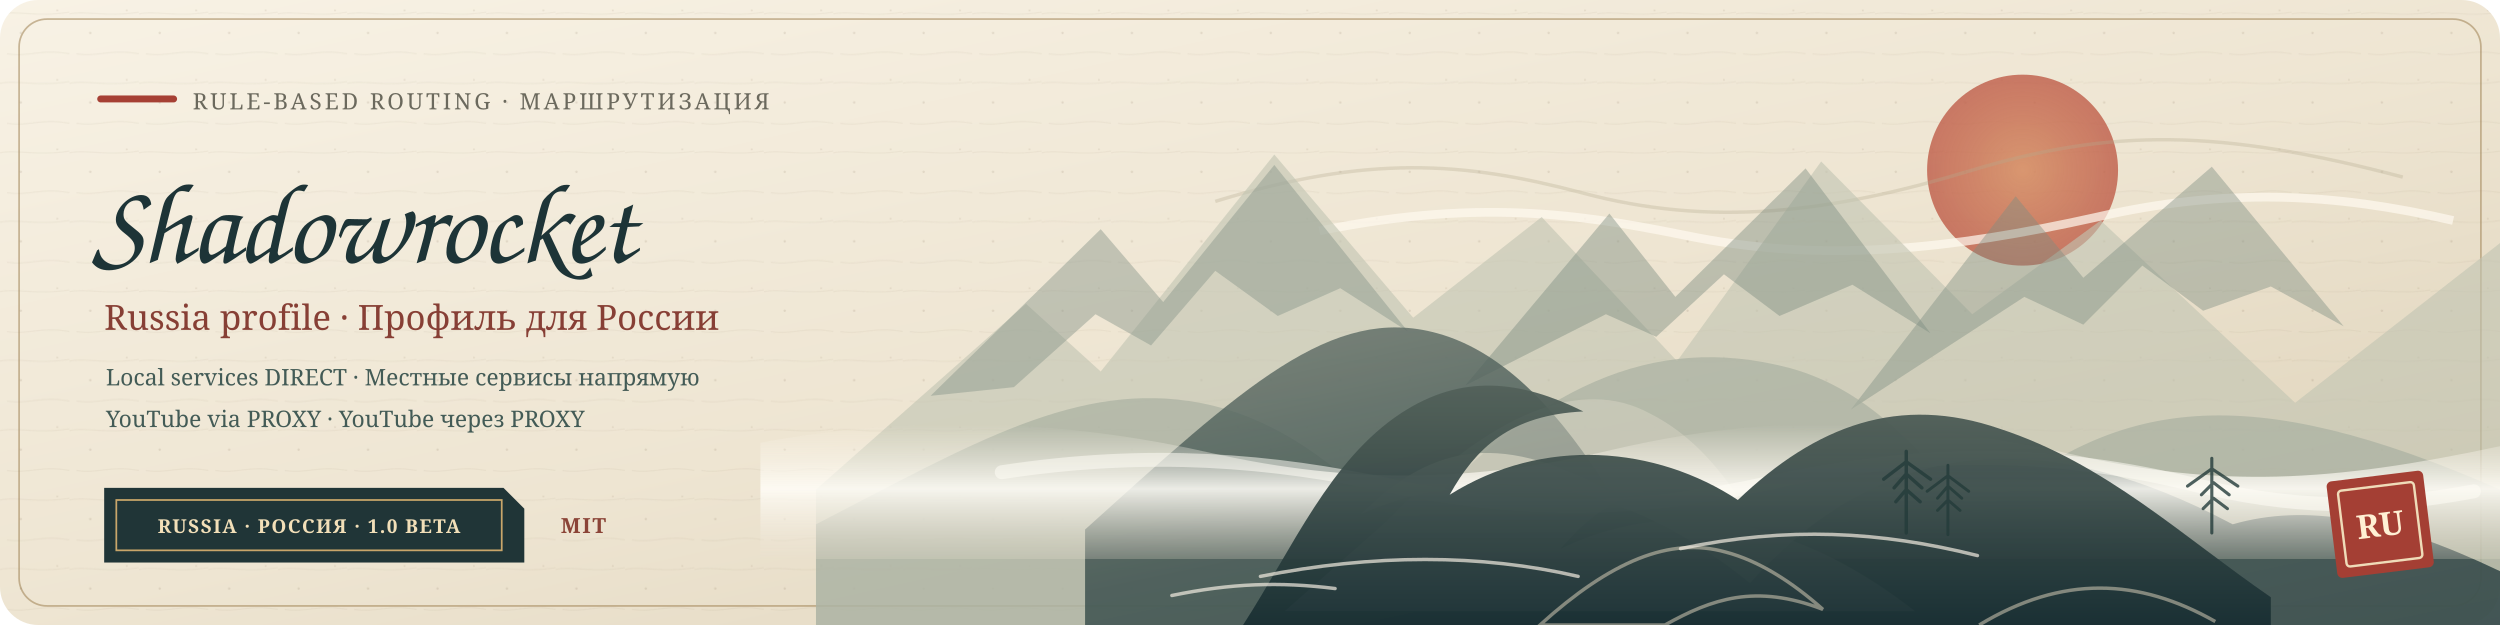
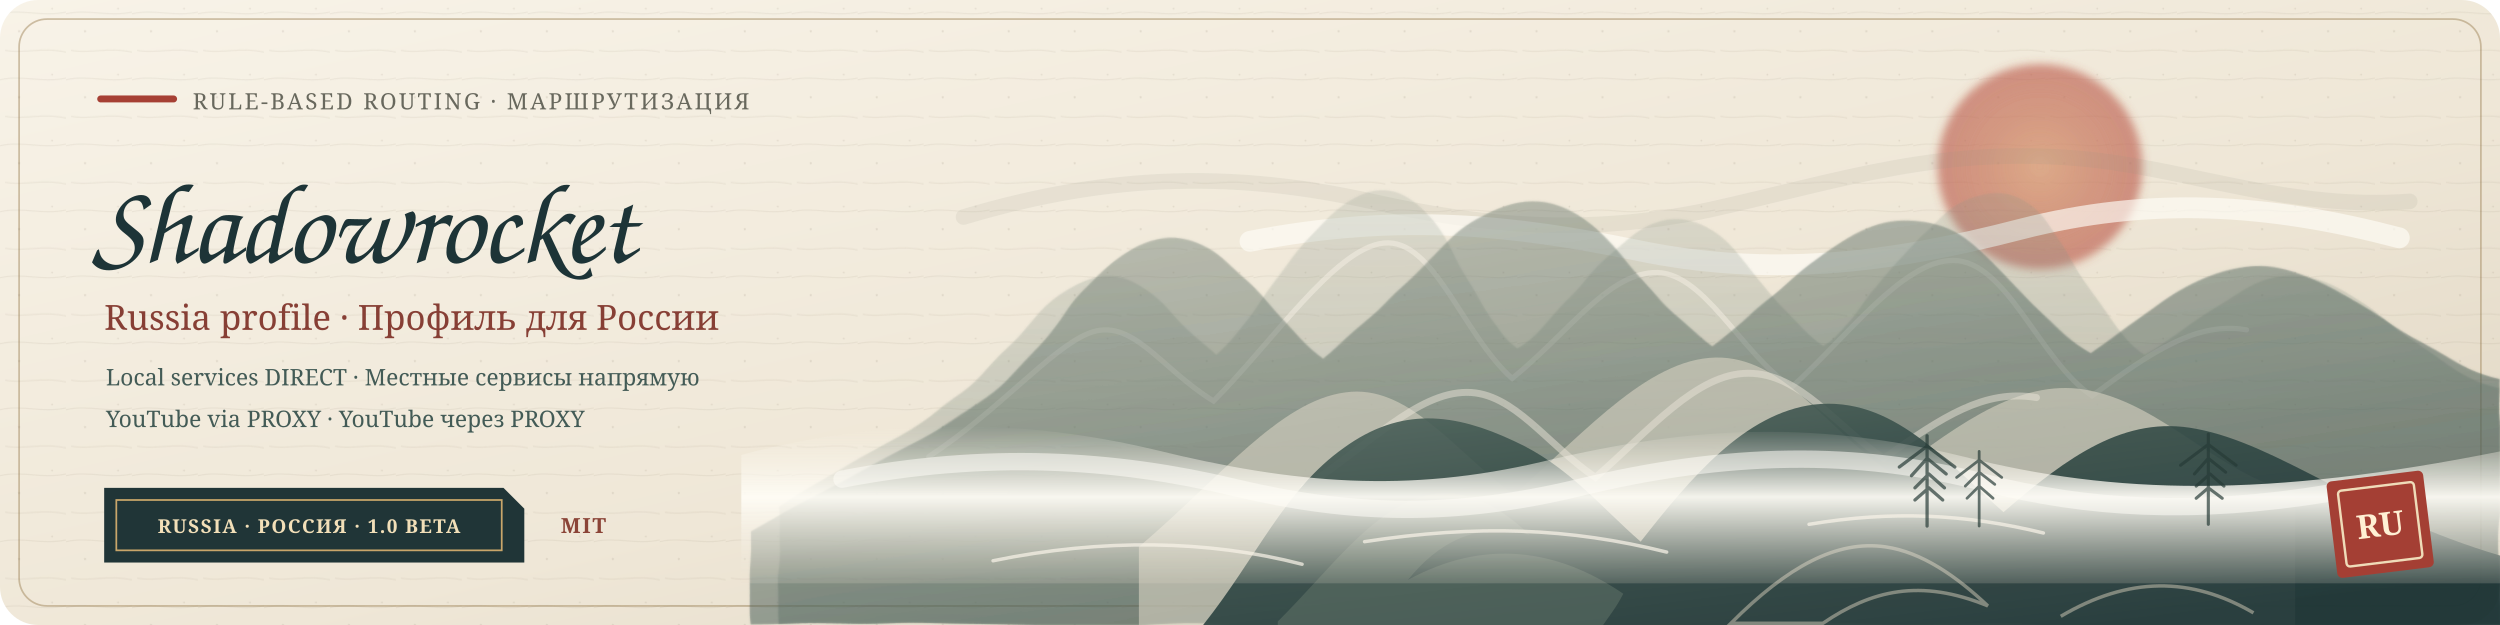
<svg xmlns="http://www.w3.org/2000/svg" width="1440" height="360" viewBox="0 0 1440 360" role="img" aria-labelledby="title desc">
  <defs>
-     <linearGradient id="paper" x1="0" y1="0" x2="0.9" y2="1">
-       <stop stop-color="#f8f2e5" />
-       <stop offset=".55" stop-color="#eee5d2" />
-       <stop offset="1" stop-color="#ddd1b8" />
+     <linearGradient id="paper" x1="0" y1="0" x2=".95" y2="1">
+       <stop stop-color="#f8f3e8" />
+       <stop offset=".58" stop-color="#efe7d7" />
+       <stop offset="1" stop-color="#ded4c1" />
    </linearGradient>
-     <linearGradient id="mist" x1="0" y1="0" x2="0" y2="1">
-       <stop stop-color="#f7f1e5" stop-opacity="0" />
-       <stop offset=".48" stop-color="#fffdf7" stop-opacity=".88" />
-       <stop offset="1" stop-color="#e8dfce" stop-opacity=".25" />
+     <linearGradient id="farwash" x1="0" y1="0" x2="0" y2="1">
+       <stop stop-color="#88968a" stop-opacity=".3" />
+       <stop offset="1" stop-color="#65766c" stop-opacity=".55" />
    </linearGradient>
-     <linearGradient id="mountain" x1="0" y1="0" x2="1" y2="1">
-       <stop stop-color="#66736b" />
-       <stop offset=".45" stop-color="#354b49" />
-       <stop offset="1" stop-color="#243a3c" />
+     <linearGradient id="midwash" x1=".15" y1="0" x2=".8" y2="1">
+       <stop stop-color="#758276" stop-opacity=".65" />
+       <stop offset=".55" stop-color="#465c55" stop-opacity=".76" />
+       <stop offset="1" stop-color="#334a45" stop-opacity=".9" />
    </linearGradient>
-     <linearGradient id="foreground" x1="0" y1="0" x2="0" y2="1">
-       <stop stop-color="#53615a" />
-       <stop offset="1" stop-color="#182e32" />
+     <linearGradient id="inkwash" x1="0" y1="0" x2=".7" y2="1">
+       <stop stop-color="#51665d" />
+       <stop offset=".42" stop-color="#344b47" />
+       <stop offset="1" stop-color="#1c3334" />
+     </linearGradient>
+     <linearGradient id="fog" x1="0" y1="0" x2="0" y2="1">
+       <stop stop-color="#f6f0e4" stop-opacity="0" />
+       <stop offset=".45" stop-color="#fffdf6" stop-opacity=".94" />
+       <stop offset="1" stop-color="#e9e1d1" stop-opacity=".18" />
    </linearGradient>
    <radialGradient id="sun">
-       <stop stop-color="#d58a60" stop-opacity=".86" />
-       <stop offset="1" stop-color="#bd5844" stop-opacity=".78" />
+       <stop stop-color="#d89972" stop-opacity=".78" />
+       <stop offset="1" stop-color="#b85343" stop-opacity=".6" />
    </radialGradient>
-     <pattern id="papergrain" width="40" height="40" patternUnits="userSpaceOnUse">
-       <path d="M0 8c10-2 21 2 40-1M4 31c13 2 19-3 36 0" fill="none" stroke="#8b7659" stroke-opacity=".07" stroke-width=".7" />
-       <circle cx="12" cy="19" r=".7" fill="#6f5941" opacity=".13" />
-       <circle cx="33" cy="6" r=".6" fill="#6f5941" opacity=".1" />
+     <pattern id="papergrain" width="38" height="38" patternUnits="userSpaceOnUse">
+       <path d="M0 8c13-3 24 2 38-1M3 29c11 2 21-2 35 1" fill="none" stroke="#77674f" stroke-opacity=".08" stroke-width=".7" />
+       <circle cx="11" cy="18" r=".65" fill="#594a37" opacity=".11" />
+       <circle cx="30" cy="5" r=".55" fill="#594a37" opacity=".1" />
    </pattern>
-     <filter id="soft">
-       <feGaussianBlur stdDeviation="9" />
+     <filter id="softwash" x="-8%" y="-12%" width="116%" height="124%">
+       <feTurbulence type="fractalNoise" baseFrequency=".012 .027" numOctaves="2" seed="9" result="grain" />
+       <feDisplacementMap in="SourceGraphic" in2="grain" scale="5" xChannelSelector="R" yChannelSelector="G" />
+       <feGaussianBlur stdDeviation=".65" />
+     </filter>
+     <filter id="sunblur">
+       <feGaussianBlur stdDeviation="2.5" />
    </filter>
  </defs>
  <rect width="1440" height="360" rx="22" fill="url(#paper)" />
-   <rect x="11" y="11" width="1418" height="338" rx="16" fill="none" stroke="#9b7b4c" stroke-opacity=".52" />
+   <rect x="11" y="11" width="1418" height="338" rx="16" fill="none" stroke="#9d8157" stroke-opacity=".48" />
  <rect width="1440" height="360" rx="22" fill="url(#papergrain)" />
-   <circle cx="1165" cy="98" r="55" fill="url(#sun)" />
-   <path d="M700 116c88-27 143-23 211-5 74 20 143 12 225-13 80-24 142-24 248 4" fill="none" stroke="#b4a98f" stroke-width="2" stroke-opacity=".32" />
-   <path d="M760 133c98-20 158-8 218 4 73 14 145 7 230-12 74-17 136-14 205 2" fill="none" stroke="#fffaf0" stroke-width="5" stroke-opacity=".7" />
-   <path d="M470 282 591 175l43 39 100-125 80 94 74-58 78 83 83-115 87 88 74-54 112 105 118-92v220H470z" fill="#c1c4b2" opacity=".61" />
-   <path d="m536 228 98-96 36 42 64-79 77 96-39-25-36 16-36-26-37 43-32-18-47 42z" fill="#87958a" opacity=".45" />
-   <path d="m844 222 83-99 38 48 75-74 72 95-45-28-42 18-32-24-39 36-29-13z" fill="#7b8b80" opacity=".43" />
-   <path d="m1066 236 95-123 39 47 74-64 76 92-42-23-39 14-35-26-34 34-34-16z" fill="#7c8c81" opacity=".42" />
-   <path d="M470 302c91-47 151-83 221-70 52 10 86 44 118 73 76-82 142-114 222-93 47 13 76 49 108 86 79-70 155-80 301-16v78H470z" fill="#a5ad9e" opacity=".62" />
-   <path d="M625 305c91-82 142-130 203-113 40 11 72 48 99 91-67-37-105-24-143 13 89-38 165-8 224 40 76-85 169-92 278-34 42-12 89-4 154 27v31H625z" fill="url(#mountain)" opacity=".79" />
-   <path d="M799 300c60-63 112-83 151-62 22 11 39 29 55 54-45-21-77-10-106 24 73-35 145-10 204 36H740z" fill="#d4d2c1" opacity=".55" />
-   <path d="M438 255c97-18 186-11 260 6 81 18 151 17 231-2 94-22 172-18 266 3 83 19 147 16 245-5v65H438z" fill="url(#mist)" />
-   <path d="M577 272c85-13 156-7 225 8 75 16 142 15 218-2 90-20 165-18 243 1 57 14 103 15 162 4" fill="none" stroke="#fffdf6" stroke-width="8" stroke-linecap="round" opacity=".53" />
-   <path d="M716 360c29-45 50-95 91-122 35-23 69-19 105-1-42 2-62 21-77 48 54-34 119-28 166 3 45-43 93-61 151-41 61 20 105 62 156 97v16z" fill="url(#foreground)" opacity=".94" />
-   <path d="M887 360c41-37 75-51 107-42 19 5 38 17 56 33-39-15-64-6-91 9h-72zM1140 360c48-29 92-27 136-2" fill="none" stroke="#d7cdb7" stroke-width="2" opacity=".54" />
-   <path d="M726 332c65-13 127-13 183 0m59-16c62-13 115-10 171 4m-464 23c34-7 62-8 94-4" fill="none" stroke="#f7f1e5" stroke-width="2" stroke-linecap="round" opacity=".68" />
-   <g fill="none" stroke="#233b39" stroke-linecap="round" stroke-linejoin="round" opacity=".8">
-     <path d="M1098 260v47m-13-31 13-10 14 10m-21 5 7-8 9 8m-15 8 6-7 8 7" stroke-width="2" />
-     <path d="M1122 268v40m-12-25 12-9 12 9m-18 4 6-7 8 7m-14 7 6-6 7 6" stroke-width="1.7" />
-     <path d="M1274 264v43m-14-27 14-10 15 10m-21 5 7-7 9 7m-15 8 6-6 8 6" stroke-width="1.8" />
+   <circle cx="1175" cy="96" r="59" fill="url(#sun)" filter="url(#sunblur)" />
+   <path d="M555 125c87-26 158-26 235-9 62 14 123 20 194 5 77-17 135-38 221-29 61 7 115 29 183 24" fill="none" stroke="#8d9383" stroke-width="9" stroke-linecap="round" opacity=".12" />
+   <path d="M720 139c87-17 153-9 222 5 76 16 145 8 222-12 74-19 142-15 218 5" fill="none" stroke="#fffdf7" stroke-width="12" stroke-linecap="round" opacity=".64" />
+   <path d="M448 292c42-29 73-38 106-65 27-22 45-56 73-66 29-10 47 22 72 43 31-28 64-96 98-95 34 1 47 67 77 90 34-23 56-69 87-73 35-4 56 49 88 73 31-21 62-87 99-88 41-1 53 74 87 93 35-19 58-47 89-46 41 2 63 53 116 66v141H448z" fill="url(#farwash)" opacity=".7" filter="url(#softwash)" />
+   <path d="M535 263c41-27 70-62 92-71 25-10 41 20 72 39 34-34 70-88 98-91 29-3 45 52 74 78 33-27 54-59 81-61 29-2 50 46 80 66 32-29 64-73 93-73 31 0 50 58 80 78 35-26 61-43 89-38" fill="none" stroke="#f8f3e8" stroke-width="3" stroke-linecap="round" opacity=".46" />
+   <path d="M432 307c53-34 101-51 140-81 38-29 56-79 91-88 40-10 64 40 99 69 45-31 77-91 120-91 40 0 64 55 103 83 41-26 76-75 115-73 43 2 64 55 104 78 39-30 72-56 109-50 45 7 77 53 127 65v141H432z" fill="url(#midwash)" opacity=".66" filter="url(#softwash)" />
+   <path d="M656 315c47-40 81-84 119-89 36-5 62 33 97 59 43-38 80-81 120-79 37 2 61 42 98 67 41-31 76-56 114-48 43 9 72 47 118 59v76H656z" fill="#d6d2c1" opacity=".61" />
+   <path d="M751 281c37-24 65-55 94-55 27 0 46 30 74 49 31-27 58-60 88-60 30 0 50 30 78 49 34-24 58-40 88-35" fill="none" stroke="#e9e4d7" stroke-width="4" stroke-linecap="round" opacity=".5" />
+   <path d="M693 360c31-39 47-78 81-102 33-24 64-20 98-4 31 14 50 38 73 58 29-37 60-74 100-79 45-5 75 32 109 62 37-32 70-56 111-48 48 9 94 49 175 73v40z" fill="url(#inkwash)" opacity=".9" />
+   <path d="M736 358c30-30 51-60 80-71 26-9 48 5 65 21-31-8-53 5-70 26 44-24 86-18 124 8-4 8-9 14-13 20H736z" fill="#617267" opacity=".54" />
+   <path d="M997 359c33-33 61-48 89-44 21 3 41 17 59 34-39-16-67-9-95 10h-53zM1187 355c39-23 75-23 111-2" fill="none" stroke="#c8c2b0" stroke-width="2" opacity=".54" />
+   <path d="M427 262c88-23 166-20 238-3 81 20 146 25 223 7 91-22 161-23 243-3 87 22 174 24 309-3v76H427z" fill="url(#fog)" />
+   <path d="M485 276c83-16 156-12 227 5 67 16 126 17 197 0 86-21 161-22 234-3 59 15 120 19 199 6" fill="none" stroke="#fffdf7" stroke-width="10" stroke-linecap="round" opacity=".53" />
+   <path d="M572 323c63-13 124-12 178 2m36-13c65-10 118-8 174 6m82-16c48-8 90-6 135 5" fill="none" stroke="#f8f3e8" stroke-width="2" stroke-linecap="round" opacity=".72" />
+   <g fill="none" stroke="#263a36" stroke-linecap="round" stroke-linejoin="round" opacity=".69">
+     <path d="M1110 251v52m-16-34 16-12 16 12m-25 5 9-10 11 9m-18 8 8-8 9 8m-17 7 8-7 8 7" stroke-width="1.9" />
+     <path d="M1140 260v43m-13-28 13-10 13 10m-21 5 8-8 9 7m-16 8 7-7 8 7" stroke-width="1.6" />
+     <path d="M1272 250v52m-16-34 16-12 16 12m-24 5 8-9 10 8m-17 8 8-7 8 7m-16 7 7-6 8 6" stroke-width="1.8" />
  </g>
  <path d="M58 57h42" stroke="#a64034" stroke-width="4" stroke-linecap="round" />
-   <text x="111" y="63" font-family="Georgia, serif" font-size="13" letter-spacing="1.7" fill="#6b695d">RULE-BASED ROUTING · МАРШРУТИЗАЦИЯ</text>
+   <text x="111" y="63" font-family="Georgia, serif" font-size="13" letter-spacing="1.35" fill="#68685d">RULE-BASED ROUTING · МАРШРУТИЗАЦИЯ</text>
  <text x="53" y="151" font-family="Apple Chancery, Zapfino, STXingkai, cursive" font-size="66" font-style="italic" font-weight="600" letter-spacing="-1" fill="#1d3437">Shadowrocket</text>
  <text x="60" y="190" font-family="Georgia, serif" font-size="20" fill="#873f35">Russia profile · Профиль для России</text>
  <text x="61" y="222" font-family="Georgia, serif" font-size="13.2" fill="#435b56">Local services DIRECT · Местные сервисы напрямую</text>
  <text x="61" y="246" font-family="Georgia, serif" font-size="13.2" fill="#435b56">YouTube via PROXY · YouTube через PROXY</text>
  <path d="M60 281h230l12 12v31H60z" fill="#203537" />
  <path d="M67 288h222v29H67z" fill="none" stroke="#c9a66a" stroke-width="1" />
  <text x="178" y="307" text-anchor="middle" font-family="Georgia, serif" font-size="11" font-weight="700" letter-spacing=".8" fill="#f2dfb8">RUSSIA · РОССИЯ · 1.0 BETA</text>
  <text x="323" y="307" font-family="Georgia, serif" font-size="12" font-weight="700" letter-spacing="1" fill="#8b4437">MIT</text>
  <g transform="translate(1371 302) rotate(-7)">
    <rect x="-28" y="-28" width="56" height="56" rx="3" fill="#a43f34" />
    <rect x="-22" y="-22" width="44" height="44" rx="2" fill="none" stroke="#efdcb9" stroke-width="1.4" />
    <text x="0" y="7" text-anchor="middle" font-family="Georgia, serif" font-size="19" font-weight="700" fill="#fff0d4">RU</text>
  </g>
</svg>
